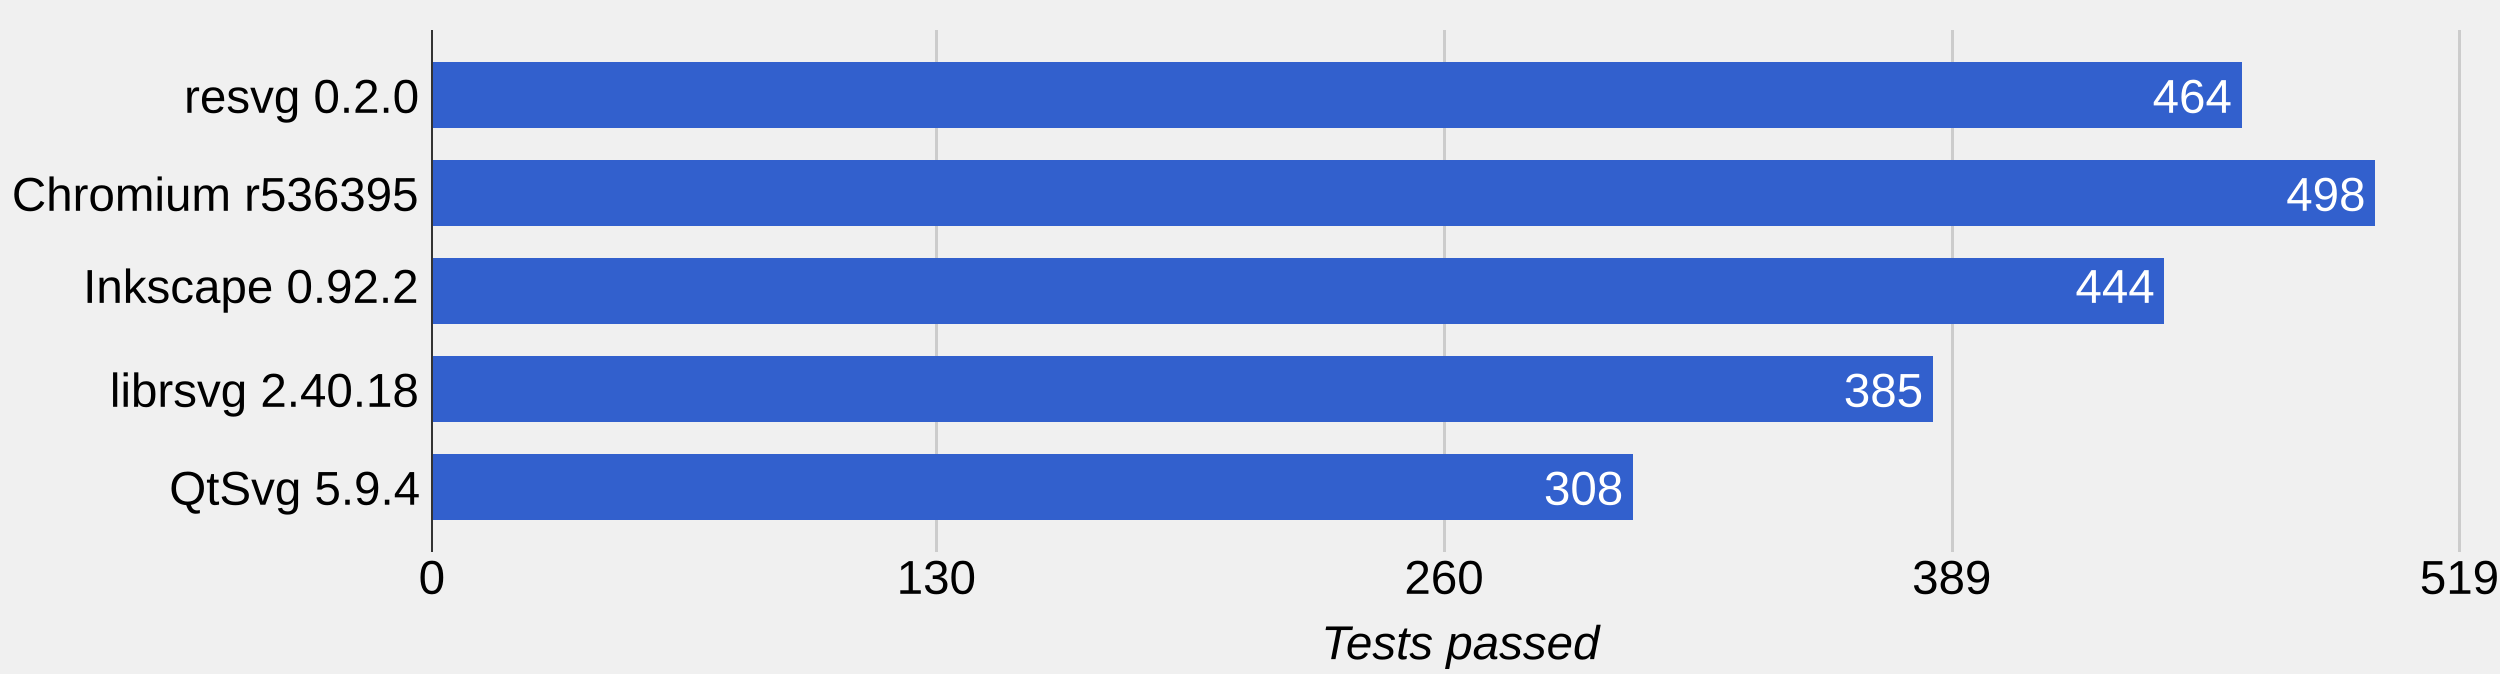
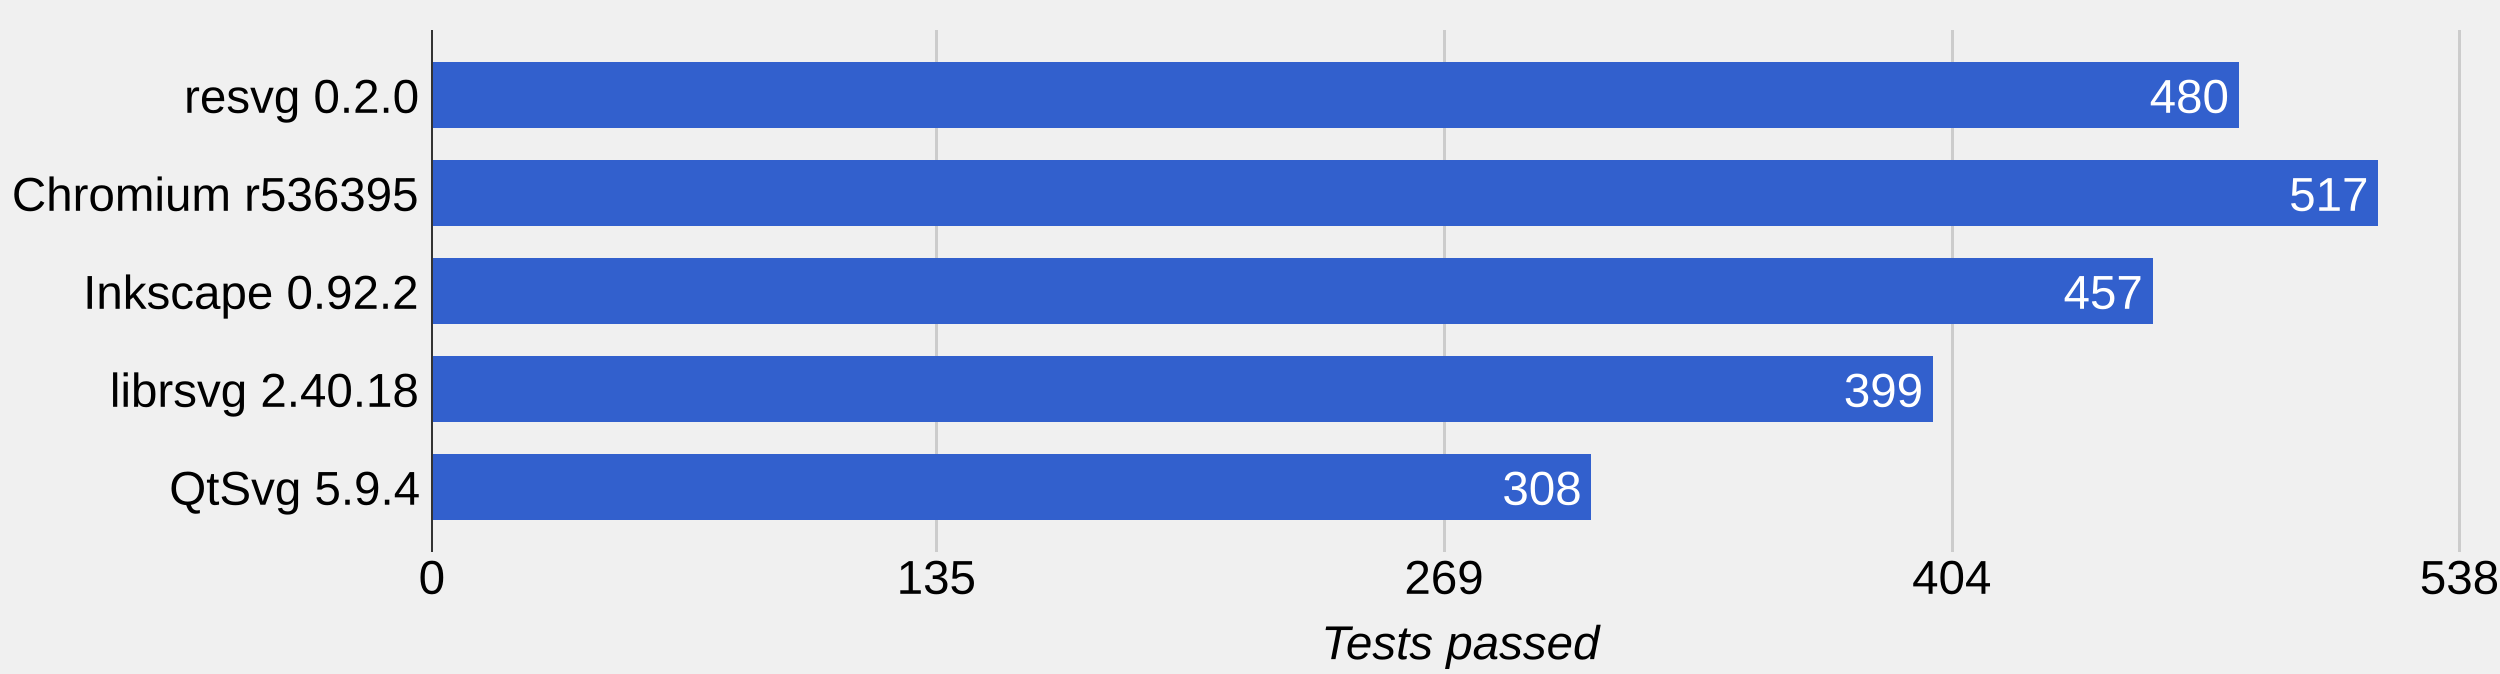
<svg xmlns="http://www.w3.org/2000/svg" height="227" shape-rendering="crispEdges" width="842">
  <text font-family="Arial" font-size="16" x="62" y="38">resvg 0.2.0</text>
  <text font-family="Arial" font-size="16" x="4" y="71">Chromium r536395</text>
-   <text font-family="Arial" font-size="16" x="28" y="102">Inkscape 0.92.2</text>
+   <text font-family="Arial" font-size="16" x="28" y="104">Inkscape 0.92.2</text>
  <text font-family="Arial" font-size="16" x="37" y="137">librsvg 2.40.18</text>
  <text font-family="Arial" font-size="16" x="57" y="170">QtSvg 5.9.4</text>
  <rect fill="#ccc" height="176" width="1" x="145" y="10" />
  <text fill="#000" font-family="Arial" font-size="16" x="141" y="200">0</text>
  <rect fill="#ccc" height="176" width="1" x="315" y="10" />
-   <text fill="#000" font-family="Arial" font-size="16" x="302" y="200">130</text>
+   <text fill="#000" font-family="Arial" font-size="16" x="302" y="200">135</text>
  <rect fill="#ccc" height="176" width="1" x="486" y="10" />
-   <text fill="#000" font-family="Arial" font-size="16" x="473" y="200">260</text>
+   <text fill="#000" font-family="Arial" font-size="16" x="473" y="200">269</text>
  <rect fill="#ccc" height="176" width="1" x="657" y="10" />
-   <text fill="#000" font-family="Arial" font-size="16" x="644" y="200">389</text>
+   <text fill="#000" font-family="Arial" font-size="16" x="644" y="200">404</text>
  <rect fill="#ccc" height="176" width="1" x="828" y="10" />
-   <text fill="#000" font-family="Arial" font-size="16" x="815" y="200">519</text>
-   <rect fill="#3260cd" height="22" width="610" x="145" y="21" />
-   <text fill="#fff" font-family="Arial" font-size="16" x="725" y="38">464</text>
-   <rect fill="#3260cd" height="22" width="655" x="145" y="54" />
-   <text fill="#fff" font-family="Arial" font-size="16" x="770" y="71">498</text>
-   <rect fill="#3260cd" height="22" width="584" x="145" y="87" />
-   <text fill="#fff" font-family="Arial" font-size="16" x="699" y="102">444</text>
+   <text fill="#000" font-family="Arial" font-size="16" x="815" y="200">538</text>
+   <rect fill="#3260cd" height="22" width="609" x="145" y="21" />
+   <text fill="#fff" font-family="Arial" font-size="16" x="724" y="38">480</text>
+   <rect fill="#3260cd" height="22" width="656" x="145" y="54" />
+   <text fill="#fff" font-family="Arial" font-size="16" x="771" y="71">517</text>
+   <rect fill="#3260cd" height="22" width="580" x="145" y="87" />
+   <text fill="#fff" font-family="Arial" font-size="16" x="695" y="104">457</text>
  <rect fill="#3260cd" height="22" width="506" x="145" y="120" />
-   <text fill="#fff" font-family="Arial" font-size="16" x="621" y="137">385</text>
-   <rect fill="#3260cd" height="22" width="405" x="145" y="153" />
-   <text fill="#fff" font-family="Arial" font-size="16" x="520" y="170">308</text>
+   <text fill="#fff" font-family="Arial" font-size="16" x="621" y="137">399</text>
+   <rect fill="#3260cd" height="22" width="391" x="145" y="153" />
+   <text fill="#fff" font-family="Arial" font-size="16" x="506" y="170">308</text>
  <rect fill="#333" height="176" width="1" x="145" y="10" />
  <text font-family="Arial" font-size="16" font-style="italic" x="445" y="222">Tests passed</text>
</svg>
